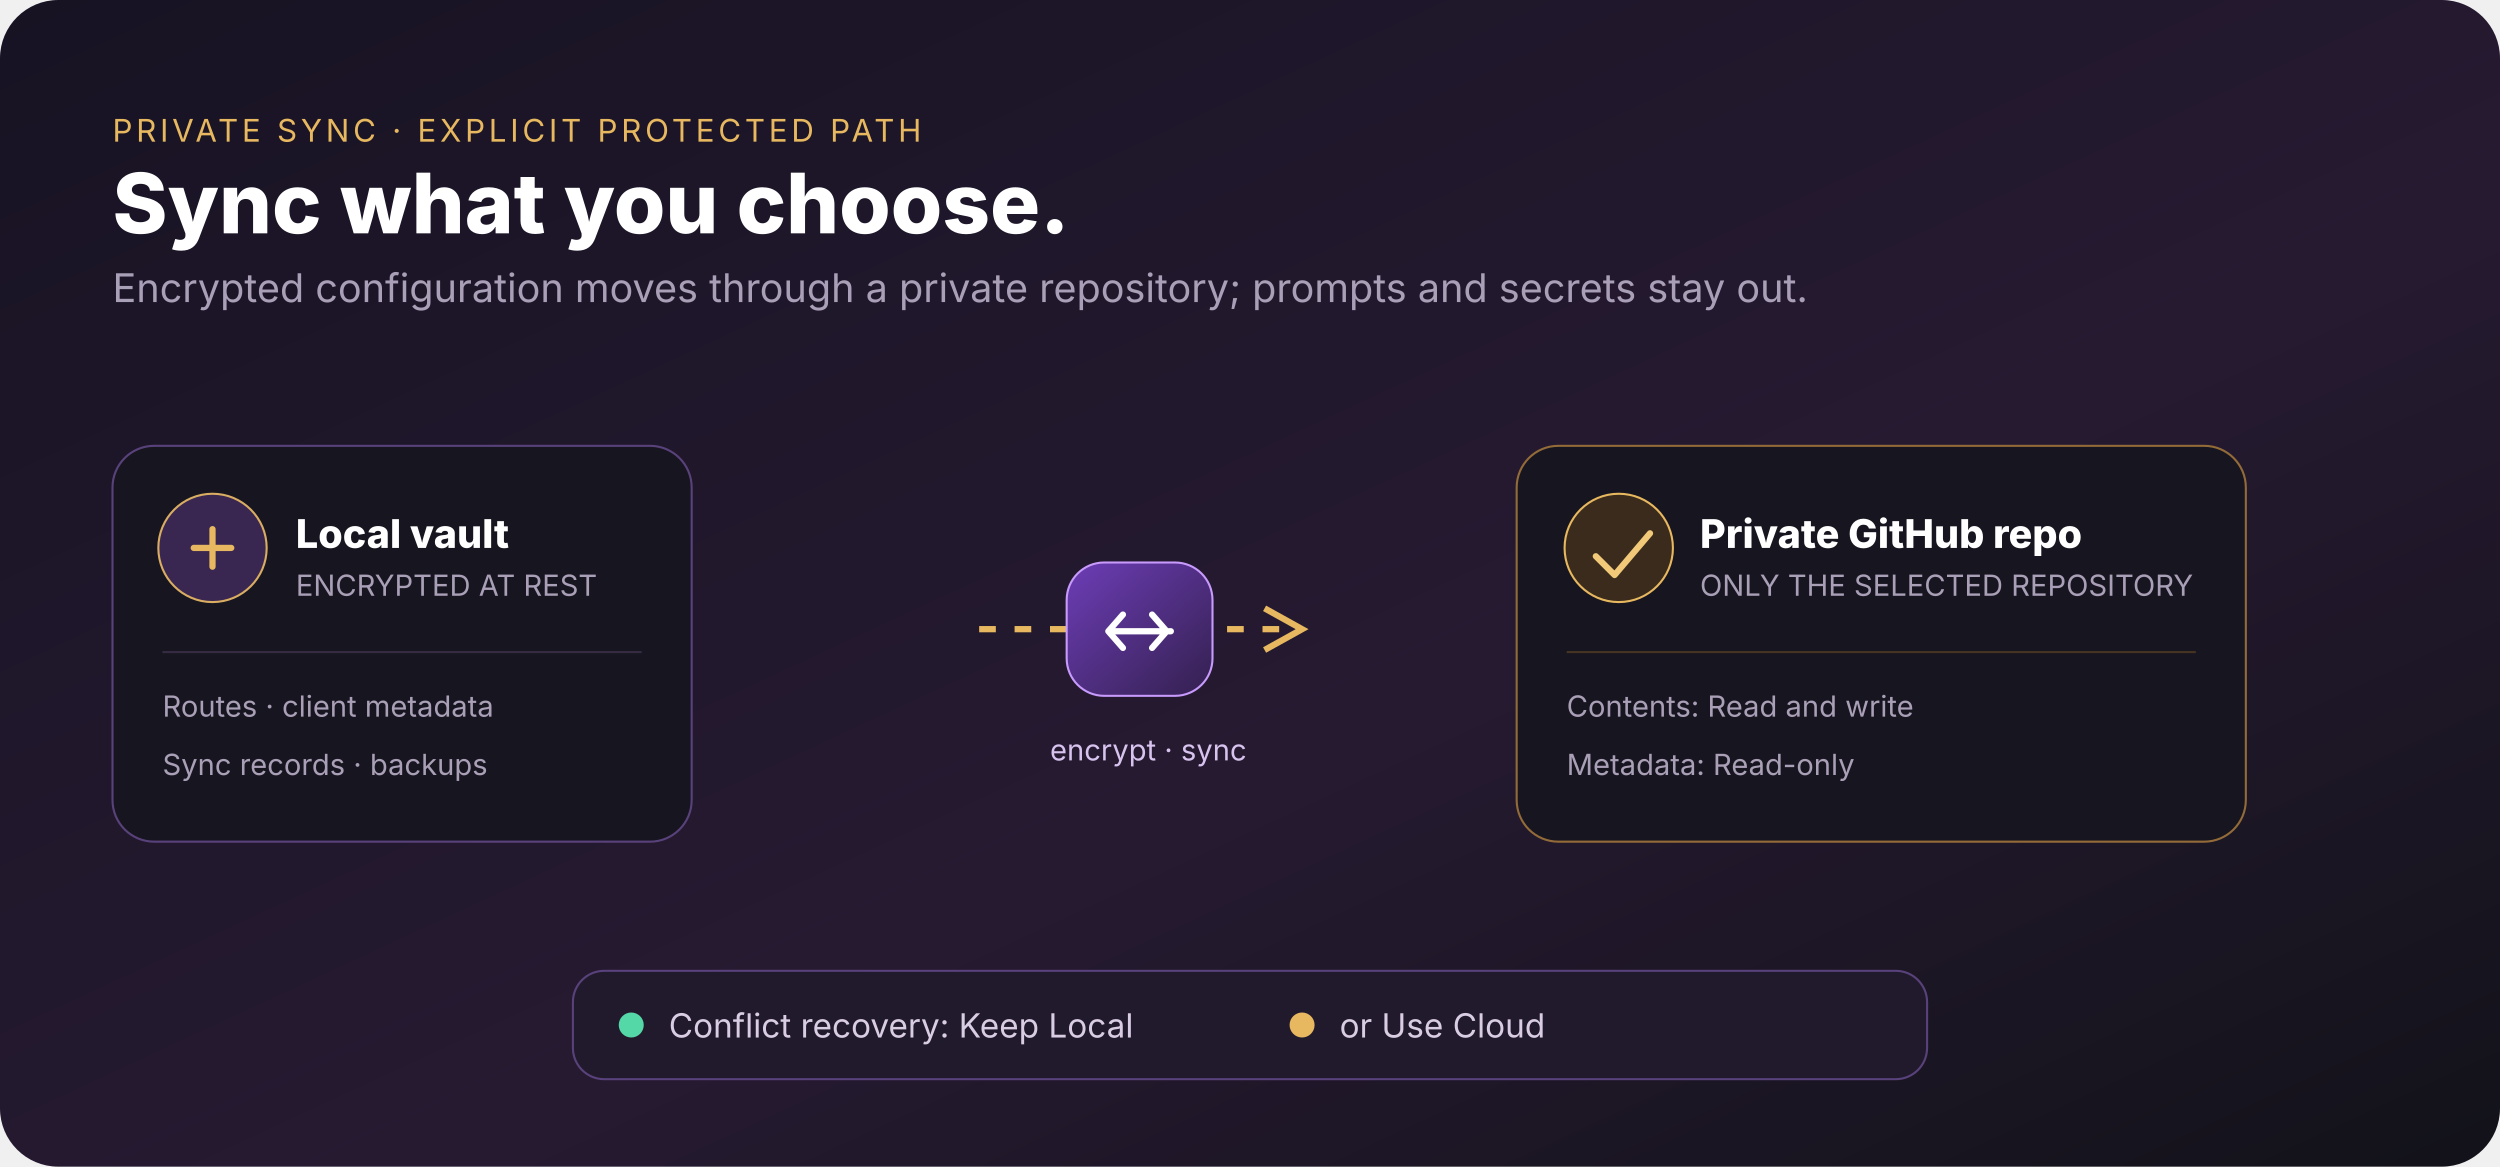
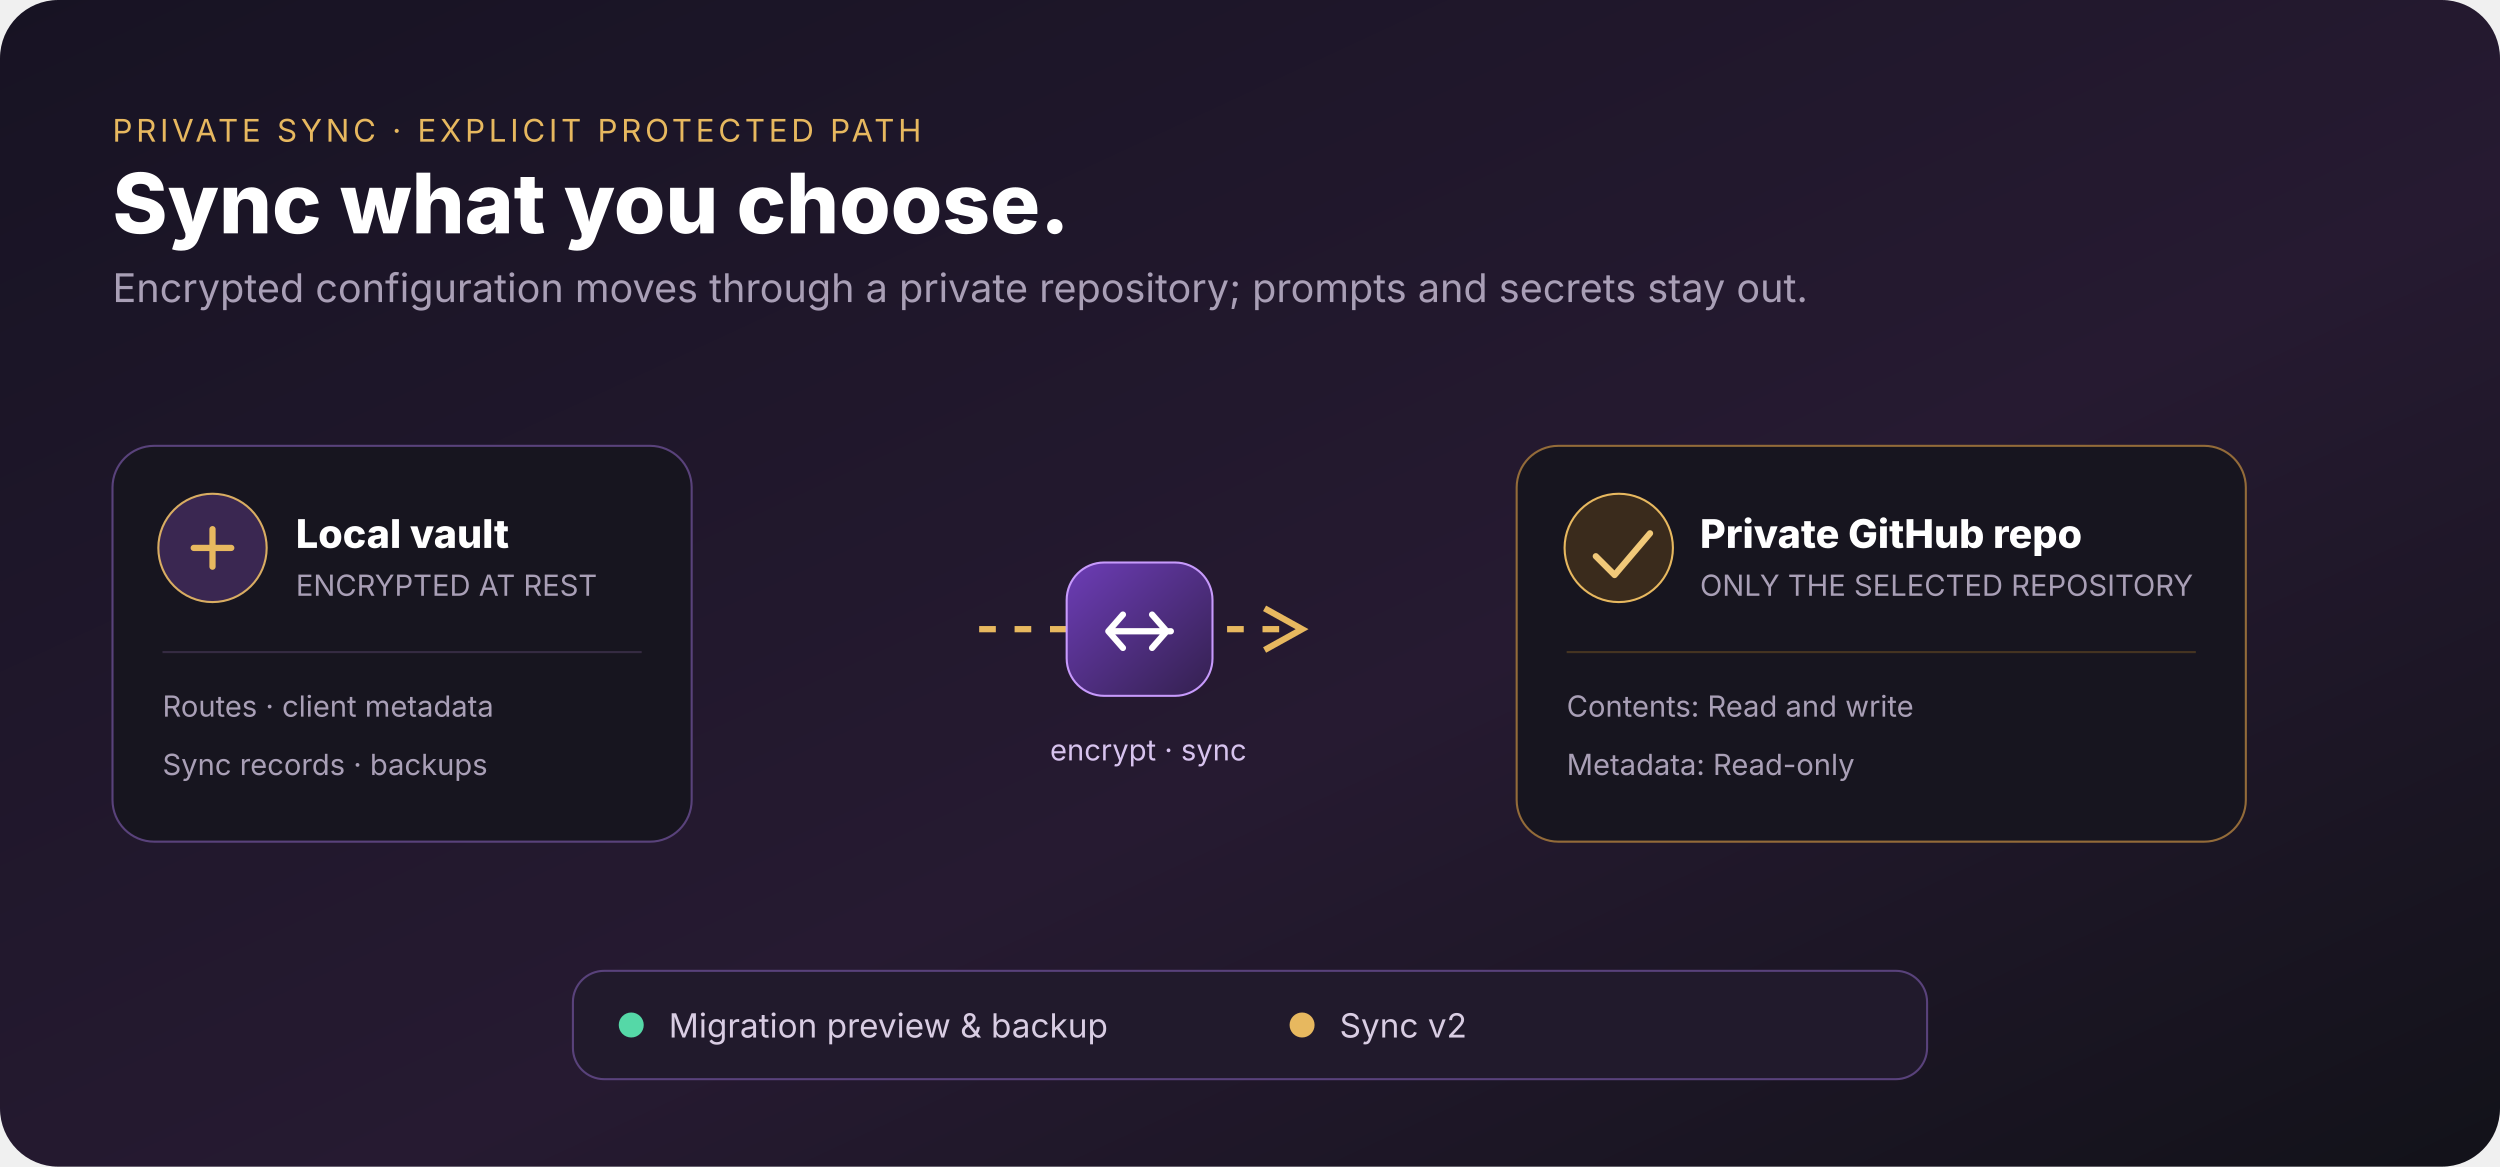
<svg xmlns="http://www.w3.org/2000/svg" width="1200" height="560" viewBox="0 0 1200 560" role="img" aria-labelledby="title desc">
  <defs>
    <linearGradient id="bg" x1="0" y1="0" x2="1" y2="1">
      <stop stop-color="#171323" />
      <stop offset=".58" stop-color="#261a31" />
      <stop offset="1" stop-color="#121219" />
    </linearGradient>
    <linearGradient id="vault" x1="0" y1="0" x2="1" y2="1">
      <stop stop-color="#6d3db7" />
      <stop offset="1" stop-color="#33204e" />
    </linearGradient>
    <style>text{font-family:Inter,Segoe UI,Arial,sans-serif}.muted{fill:#a99fb6}.kicker{font-size:15px;letter-spacing:1.8px;fill:#e7b85f}.label{font-size:19px;font-weight:800}.small{font-size:14px}</style>
  </defs>
  <rect width="1200" height="560" rx="28" fill="url(#bg)" />
  <text x="54" y="68" class="kicker">PRIVATE SYNC · EXPLICIT PROTECTED PATH</text>
  <text x="54" y="112" fill="#fff" font-size="40" font-weight="800">Sync what you choose.</text>
  <text x="54" y="145" class="muted" font-size="19">Encrypted configuration moves through a private repository; prompts and secrets stay out.</text>
  <g transform="translate(54 214)">
    <rect width="278" height="190" rx="20" fill="#17151f" stroke="#59427b" />
    <circle cx="48" cy="49" r="26" fill="#3a2751" stroke="#d9ad62" />
    <path d="M39 49h18M48 40v18" stroke="#e7b85f" stroke-width="3" stroke-linecap="round" />
    <text x="88" y="49" fill="#fff" class="label">Local vault</text>
    <text x="88" y="72" class="muted small">ENCRYPTED AT REST</text>
    <line x1="24" y1="99" x2="254" y2="99" stroke="#352b42" />
    <text x="24" y="130" class="muted small">Routes · client metadata</text>
    <text x="24" y="158" class="muted small">Sync records · backups</text>
  </g>
  <g transform="translate(470 250)">
    <path d="M0 52H150" stroke="#e7b85f" stroke-width="3" stroke-dasharray="8 9" />
    <path d="m137 42 18 10-18 10" fill="none" stroke="#e7b85f" stroke-width="3" />
    <rect x="42" y="20" width="70" height="64" rx="18" fill="url(#vault)" stroke="#c79afc" />
    <path d="M62 53h30M69 45l-7 8 7 8M83 45l7 8-7 8" fill="none" stroke="#fff" stroke-width="3" stroke-linecap="round" stroke-linejoin="round" />
    <text x="34" y="115" fill="#d7c3ee" class="small">encrypt · sync</text>
  </g>
  <g transform="translate(728 214)">
    <rect width="350" height="190" rx="20" fill="#17151f" stroke="#936b39" />
    <circle cx="49" cy="49" r="26" fill="#3a2b1c" stroke="#e7b85f" />
    <path d="M38 53l9 9 17-20" fill="none" stroke="#f1c979" stroke-width="3" stroke-linecap="round" stroke-linejoin="round" />
    <text x="88" y="49" fill="#fff" class="label">Private GitHub repo</text>
    <text x="88" y="72" class="muted small">ONLY THE SELECTED REPOSITORY</text>
    <line x1="24" y1="99" x2="326" y2="99" stroke="#453421" />
    <text x="24" y="130" class="muted small">Contents: Read and write</text>
    <text x="24" y="158" class="muted small">Metadata: Read-only</text>
  </g>
  <g transform="translate(275 466)">
    <rect width="650" height="52" rx="15" fill="#211a2c" stroke="#59427b" />
    <circle cx="28" cy="26" r="6" fill="#55d8a7" />
-     <text x="46" y="32" fill="#d9cde3" font-size="16">Conflict recovery: Keep Local</text>
+     <text x="46" y="32" fill="#d9cde3" font-size="16">Migration preview &amp; backup</text>
    <circle cx="350" cy="26" r="6" fill="#e7b85f" />
-     <text x="368" y="32" fill="#d9cde3" font-size="16">or Use Cloud</text>
+     <text x="368" y="32" fill="#d9cde3" font-size="16">Sync v2</text>
  </g>
</svg>
